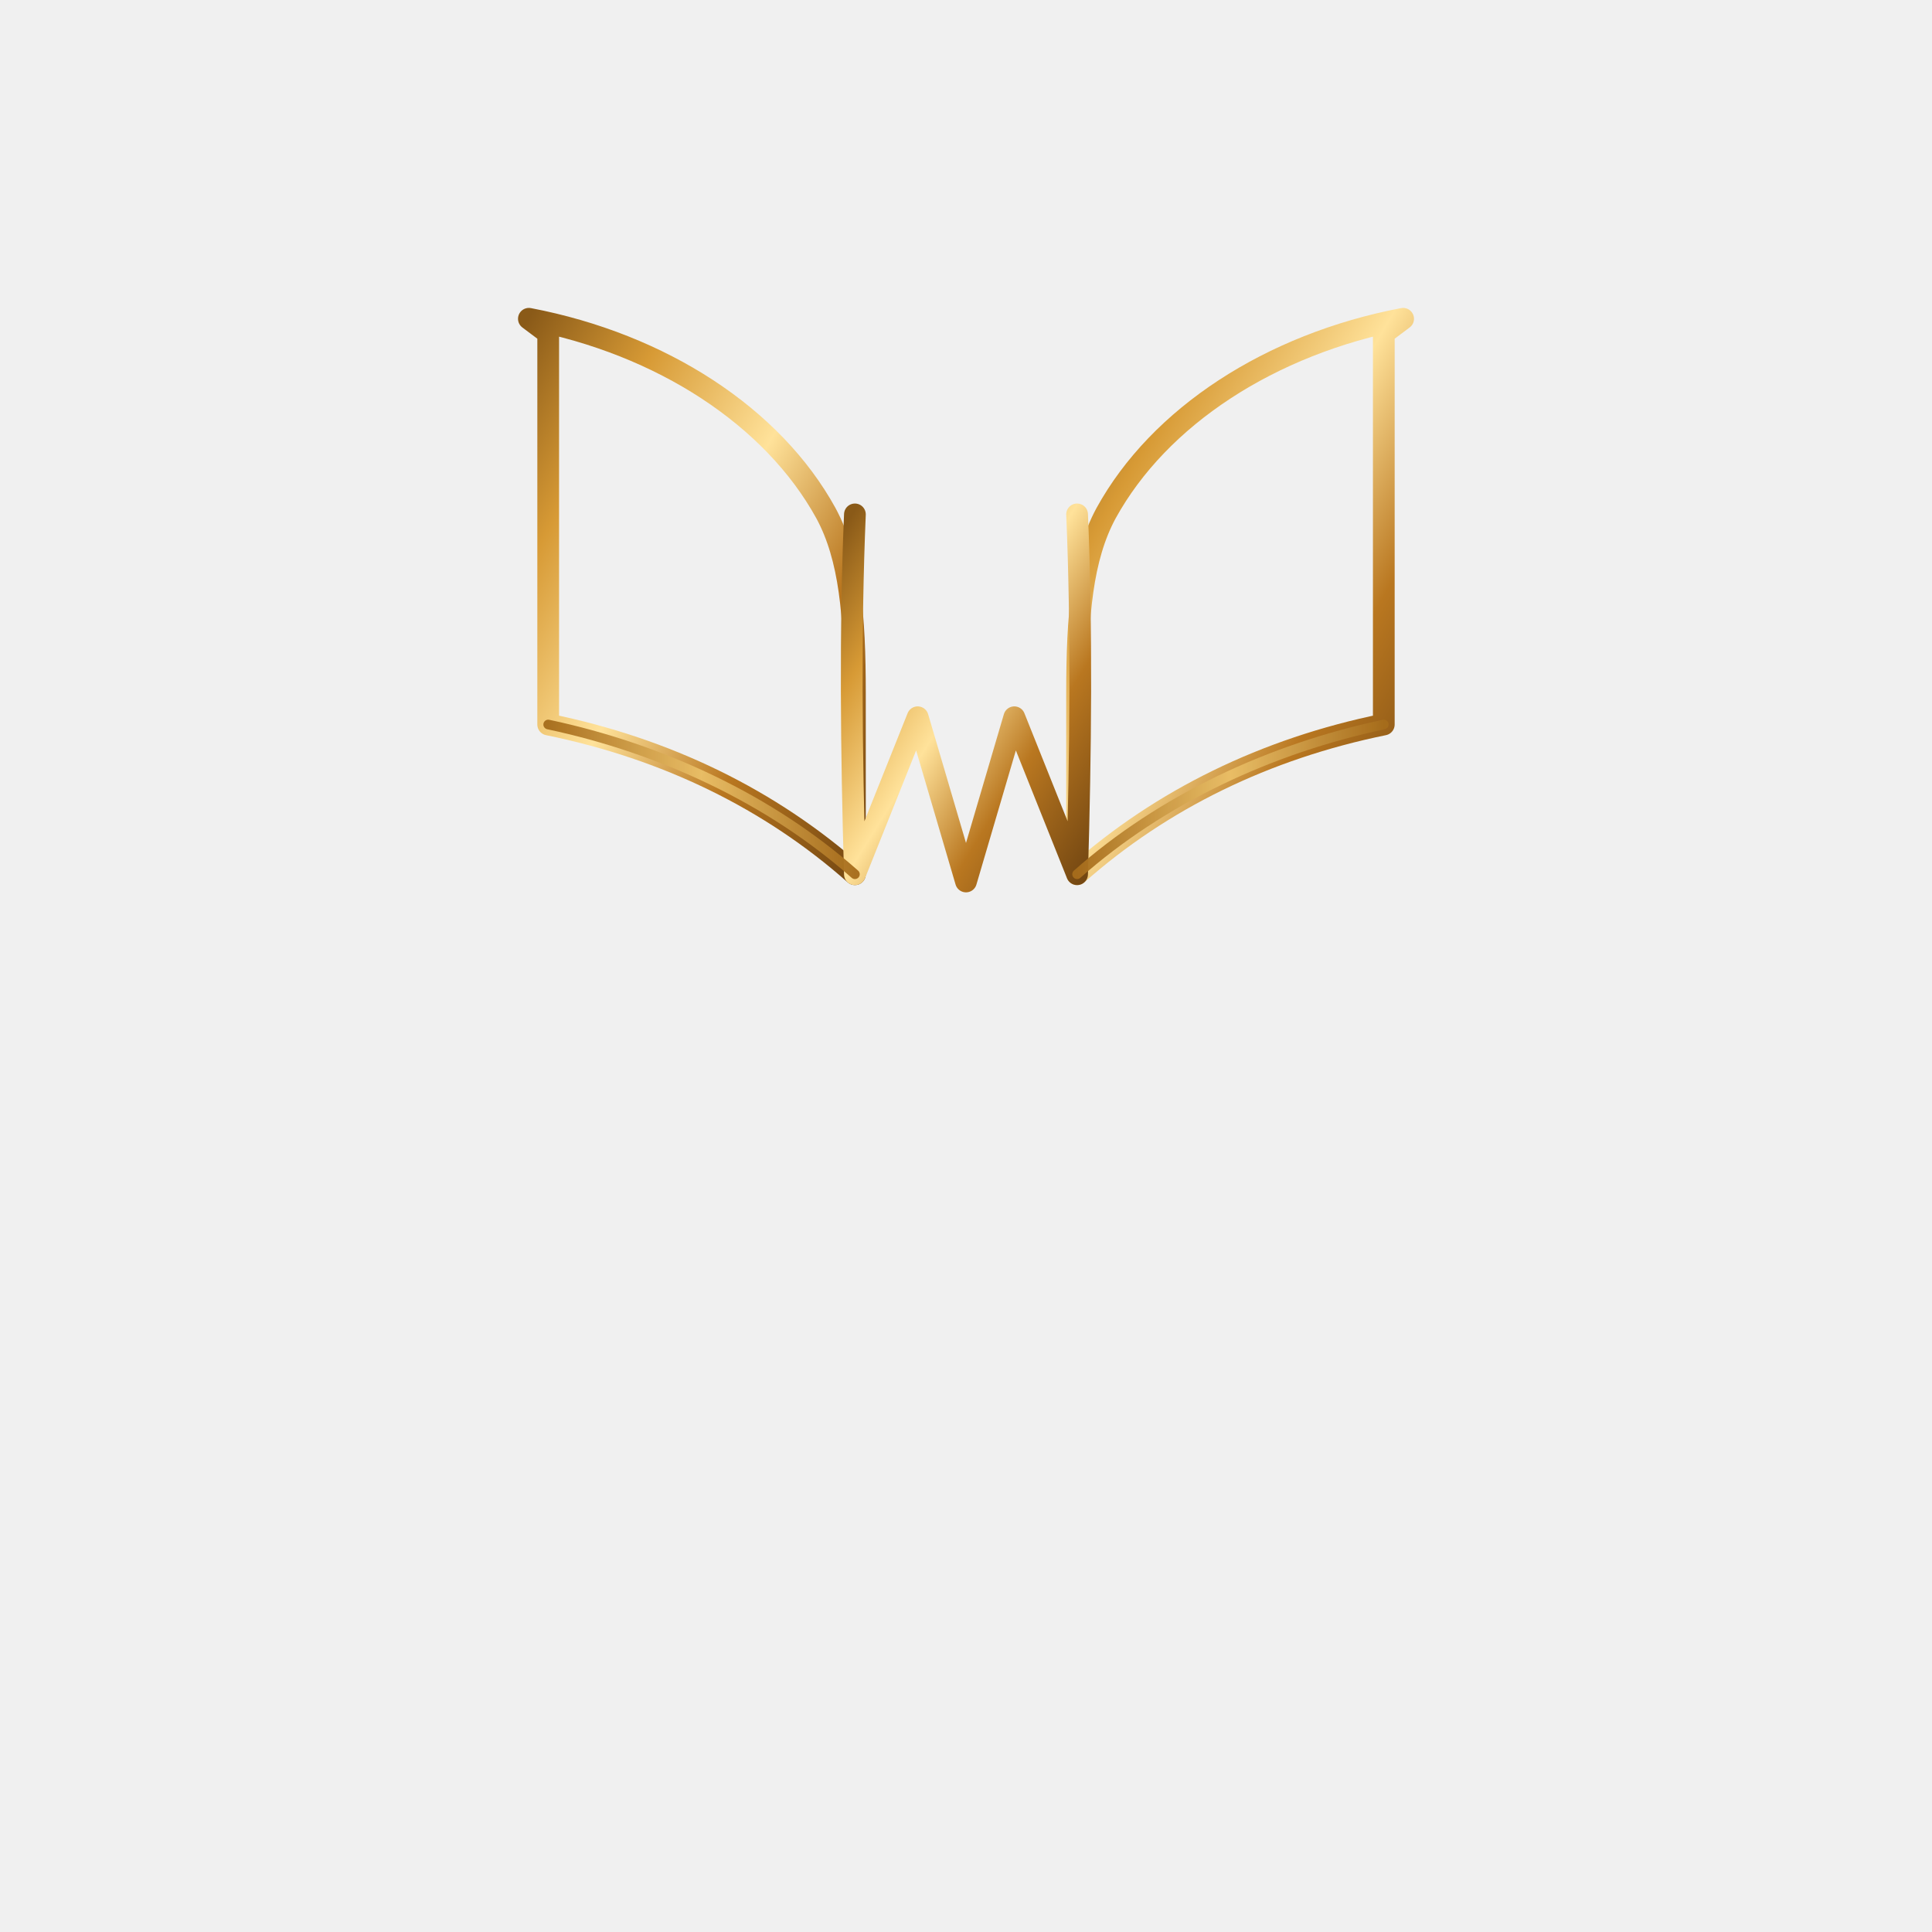
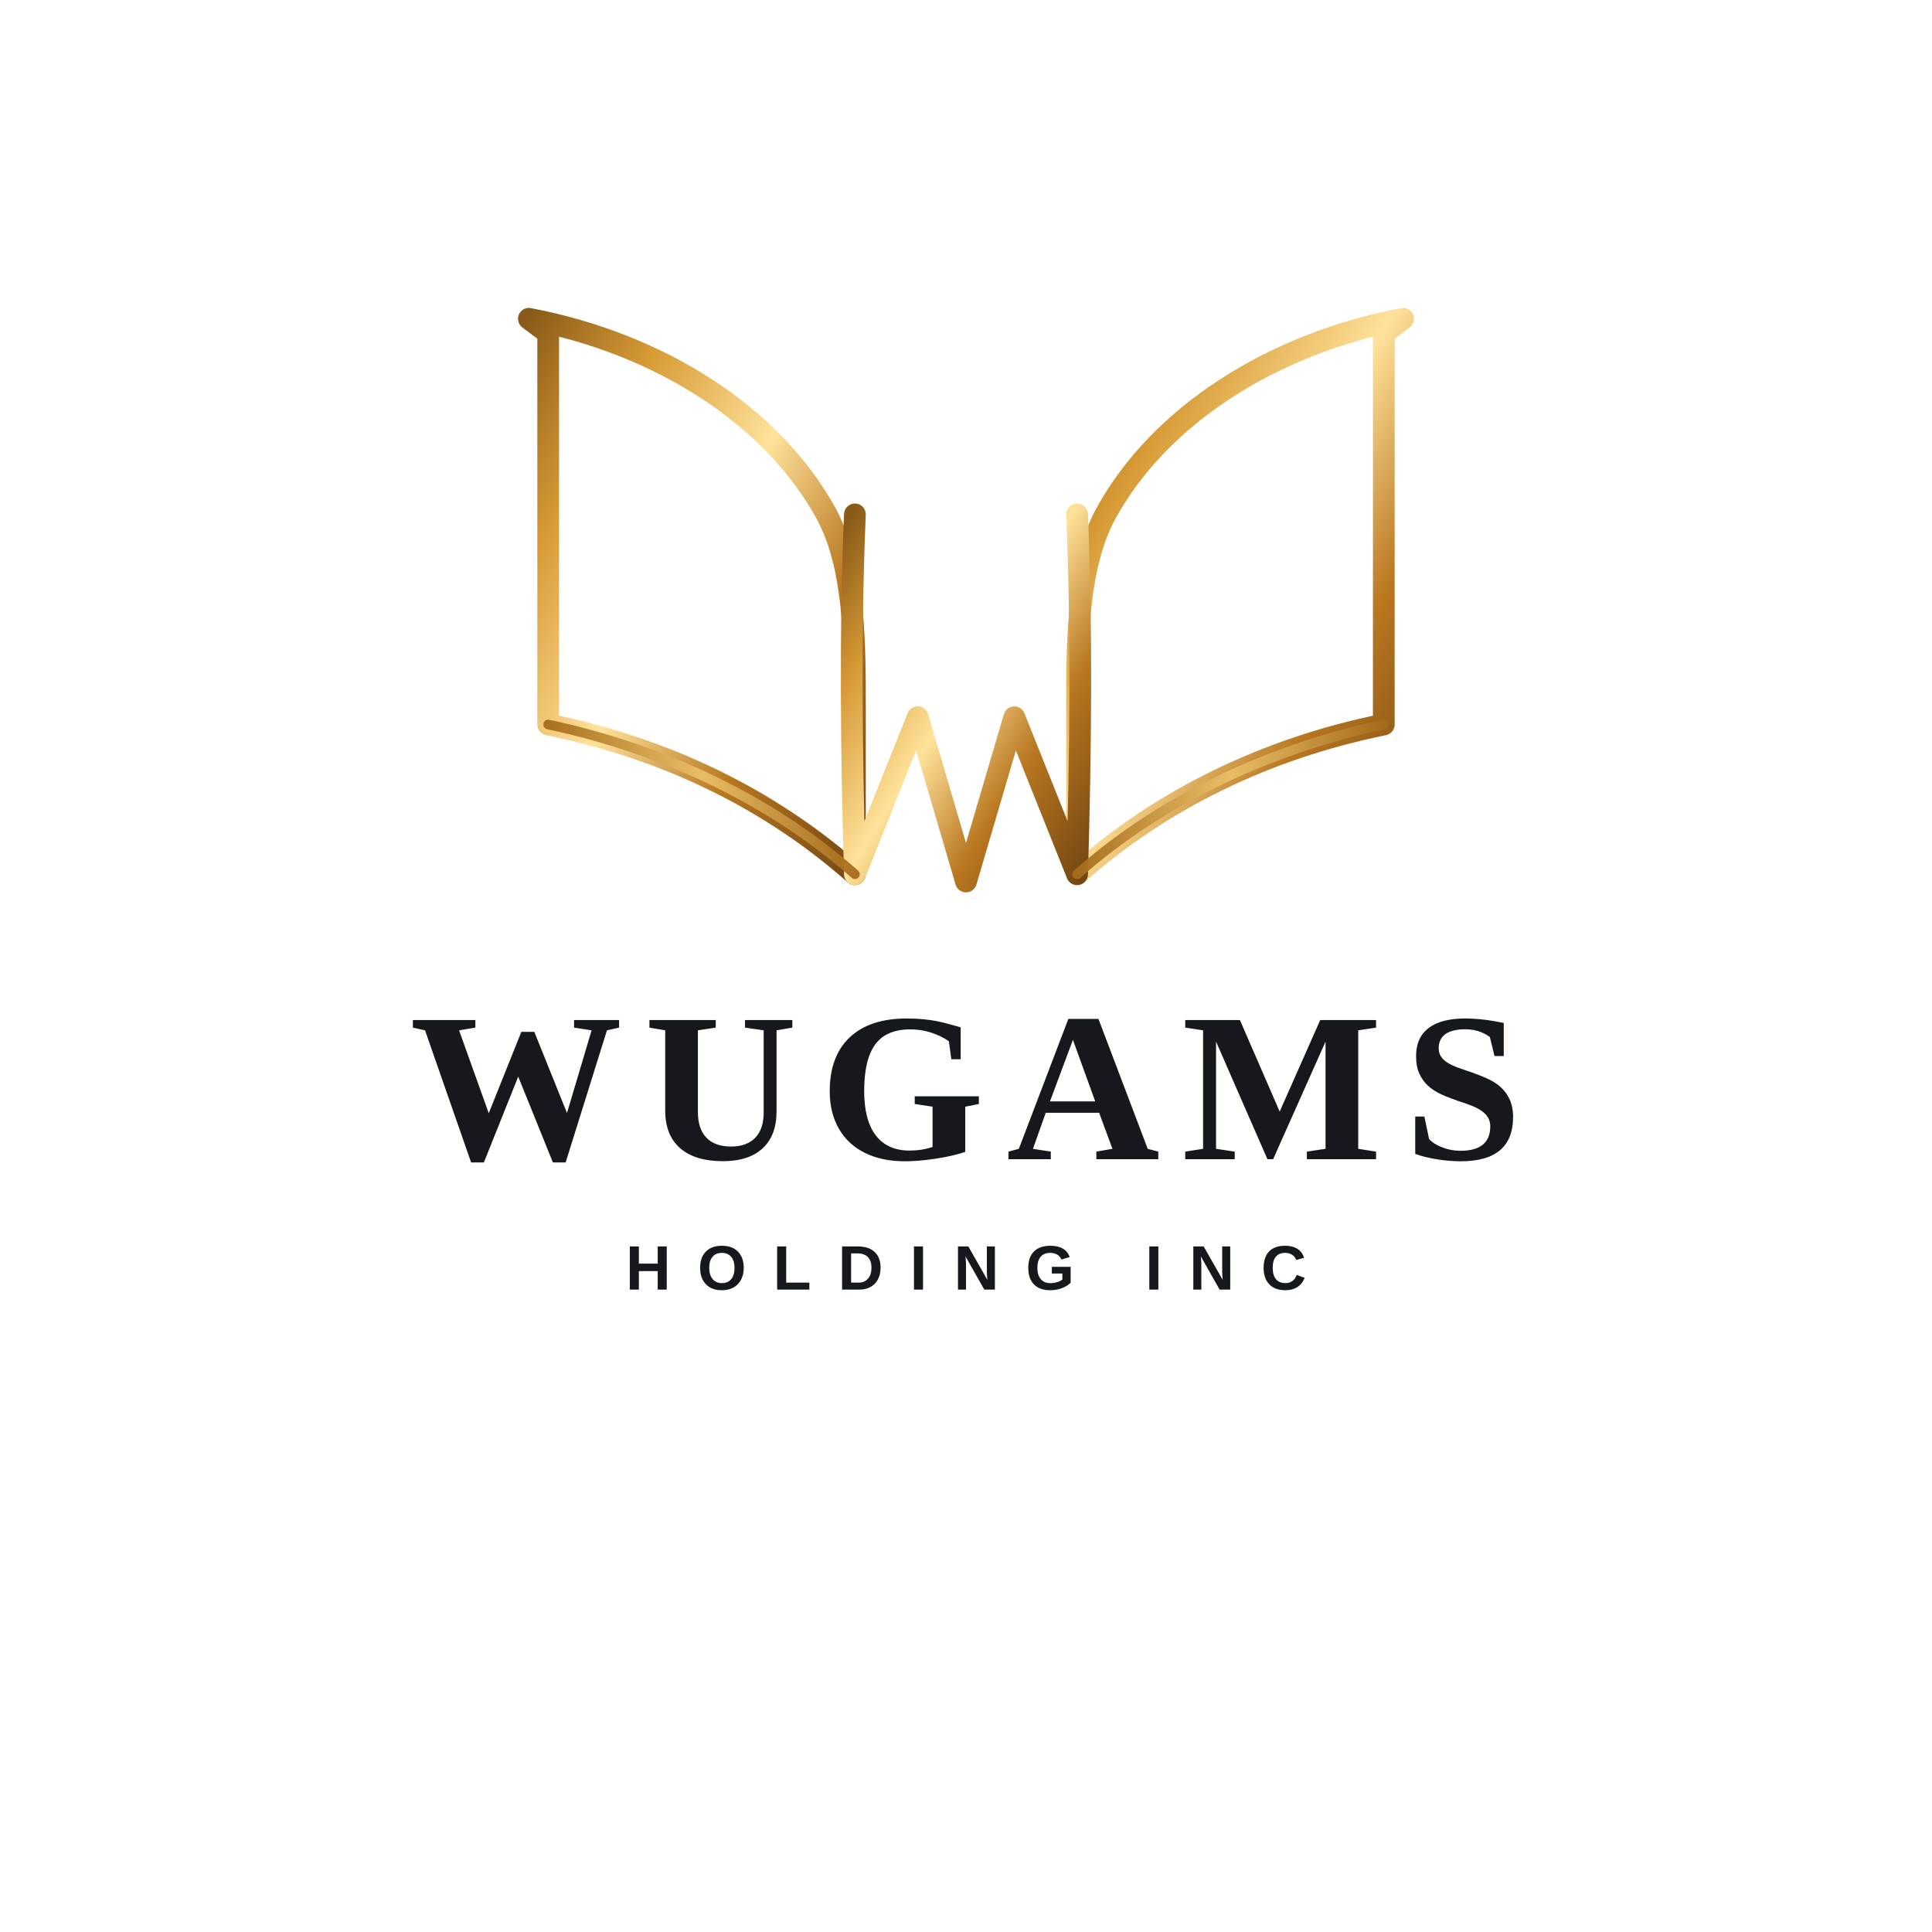
- <svg xmlns="http://www.w3.org/2000/svg" viewBox="0 0 1600 1600" role="img" aria-label="WUGAMS emblem">
+ <svg xmlns="http://www.w3.org/2000/svg" width="1600" height="1600" viewBox="0 0 1600 1600" role="img" aria-labelledby="title desc">
  <defs>
    <linearGradient id="gold" x1="0%" y1="0%" x2="100%" y2="100%">
      <stop offset="0%" stop-color="#8A5A18" />
      <stop offset="22%" stop-color="#D79A35" />
      <stop offset="48%" stop-color="#FFE29A" />
      <stop offset="72%" stop-color="#B97720" />
      <stop offset="100%" stop-color="#754812" />
    </linearGradient>
    <linearGradient id="goldSoft" x1="0%" y1="0%" x2="100%" y2="0%">
      <stop offset="0%" stop-color="#A66C1B" />
      <stop offset="50%" stop-color="#EABF67" />
      <stop offset="100%" stop-color="#A66C1B" />
    </linearGradient>
  </defs>
+   <rect width="1600" height="1600" fill="#FFFFFF" />
  <g fill="none" stroke="url(#gold)" stroke-linecap="round" stroke-linejoin="round">
    <path d="M438 264 C548 285 640 345 684 425 C704 462 708 510 708 574 L708 724 C638 662 552 620 454 600 L454 276 Z" stroke-width="18" />
    <path d="M1162 264 C1052 285 960 345 916 425 C896 462 892 510 892 574 L892 724 C962 662 1048 620 1146 600 L1146 276 Z" stroke-width="18" />
    <path d="M708 426 C704 520 705 623 708 724 L760 594 L800 730 L840 594 L892 724 C895 623 896 520 892 426" stroke-width="18" />
    <path d="M454 600 C548 620 638 662 708 724" stroke="url(#goldSoft)" stroke-width="8" opacity=".95" />
    <path d="M1146 600 C1052 620 962 662 892 724" stroke="url(#goldSoft)" stroke-width="8" opacity=".95" />
  </g>
+   <g text-anchor="middle">
+     <text x="800" y="960" fill="#15191E" font-family="'Cormorant Garamond', Georgia, 'Times New Roman', serif" font-size="176" font-weight="600" letter-spacing="18">WUGAMS</text>
+     <text x="800" y="1068" fill="#15191E" font-family="Montserrat, Arial, Helvetica, sans-serif" font-size="52" font-weight="600" letter-spacing="22">HOLDING INC</text>
+   </g>
</svg>
